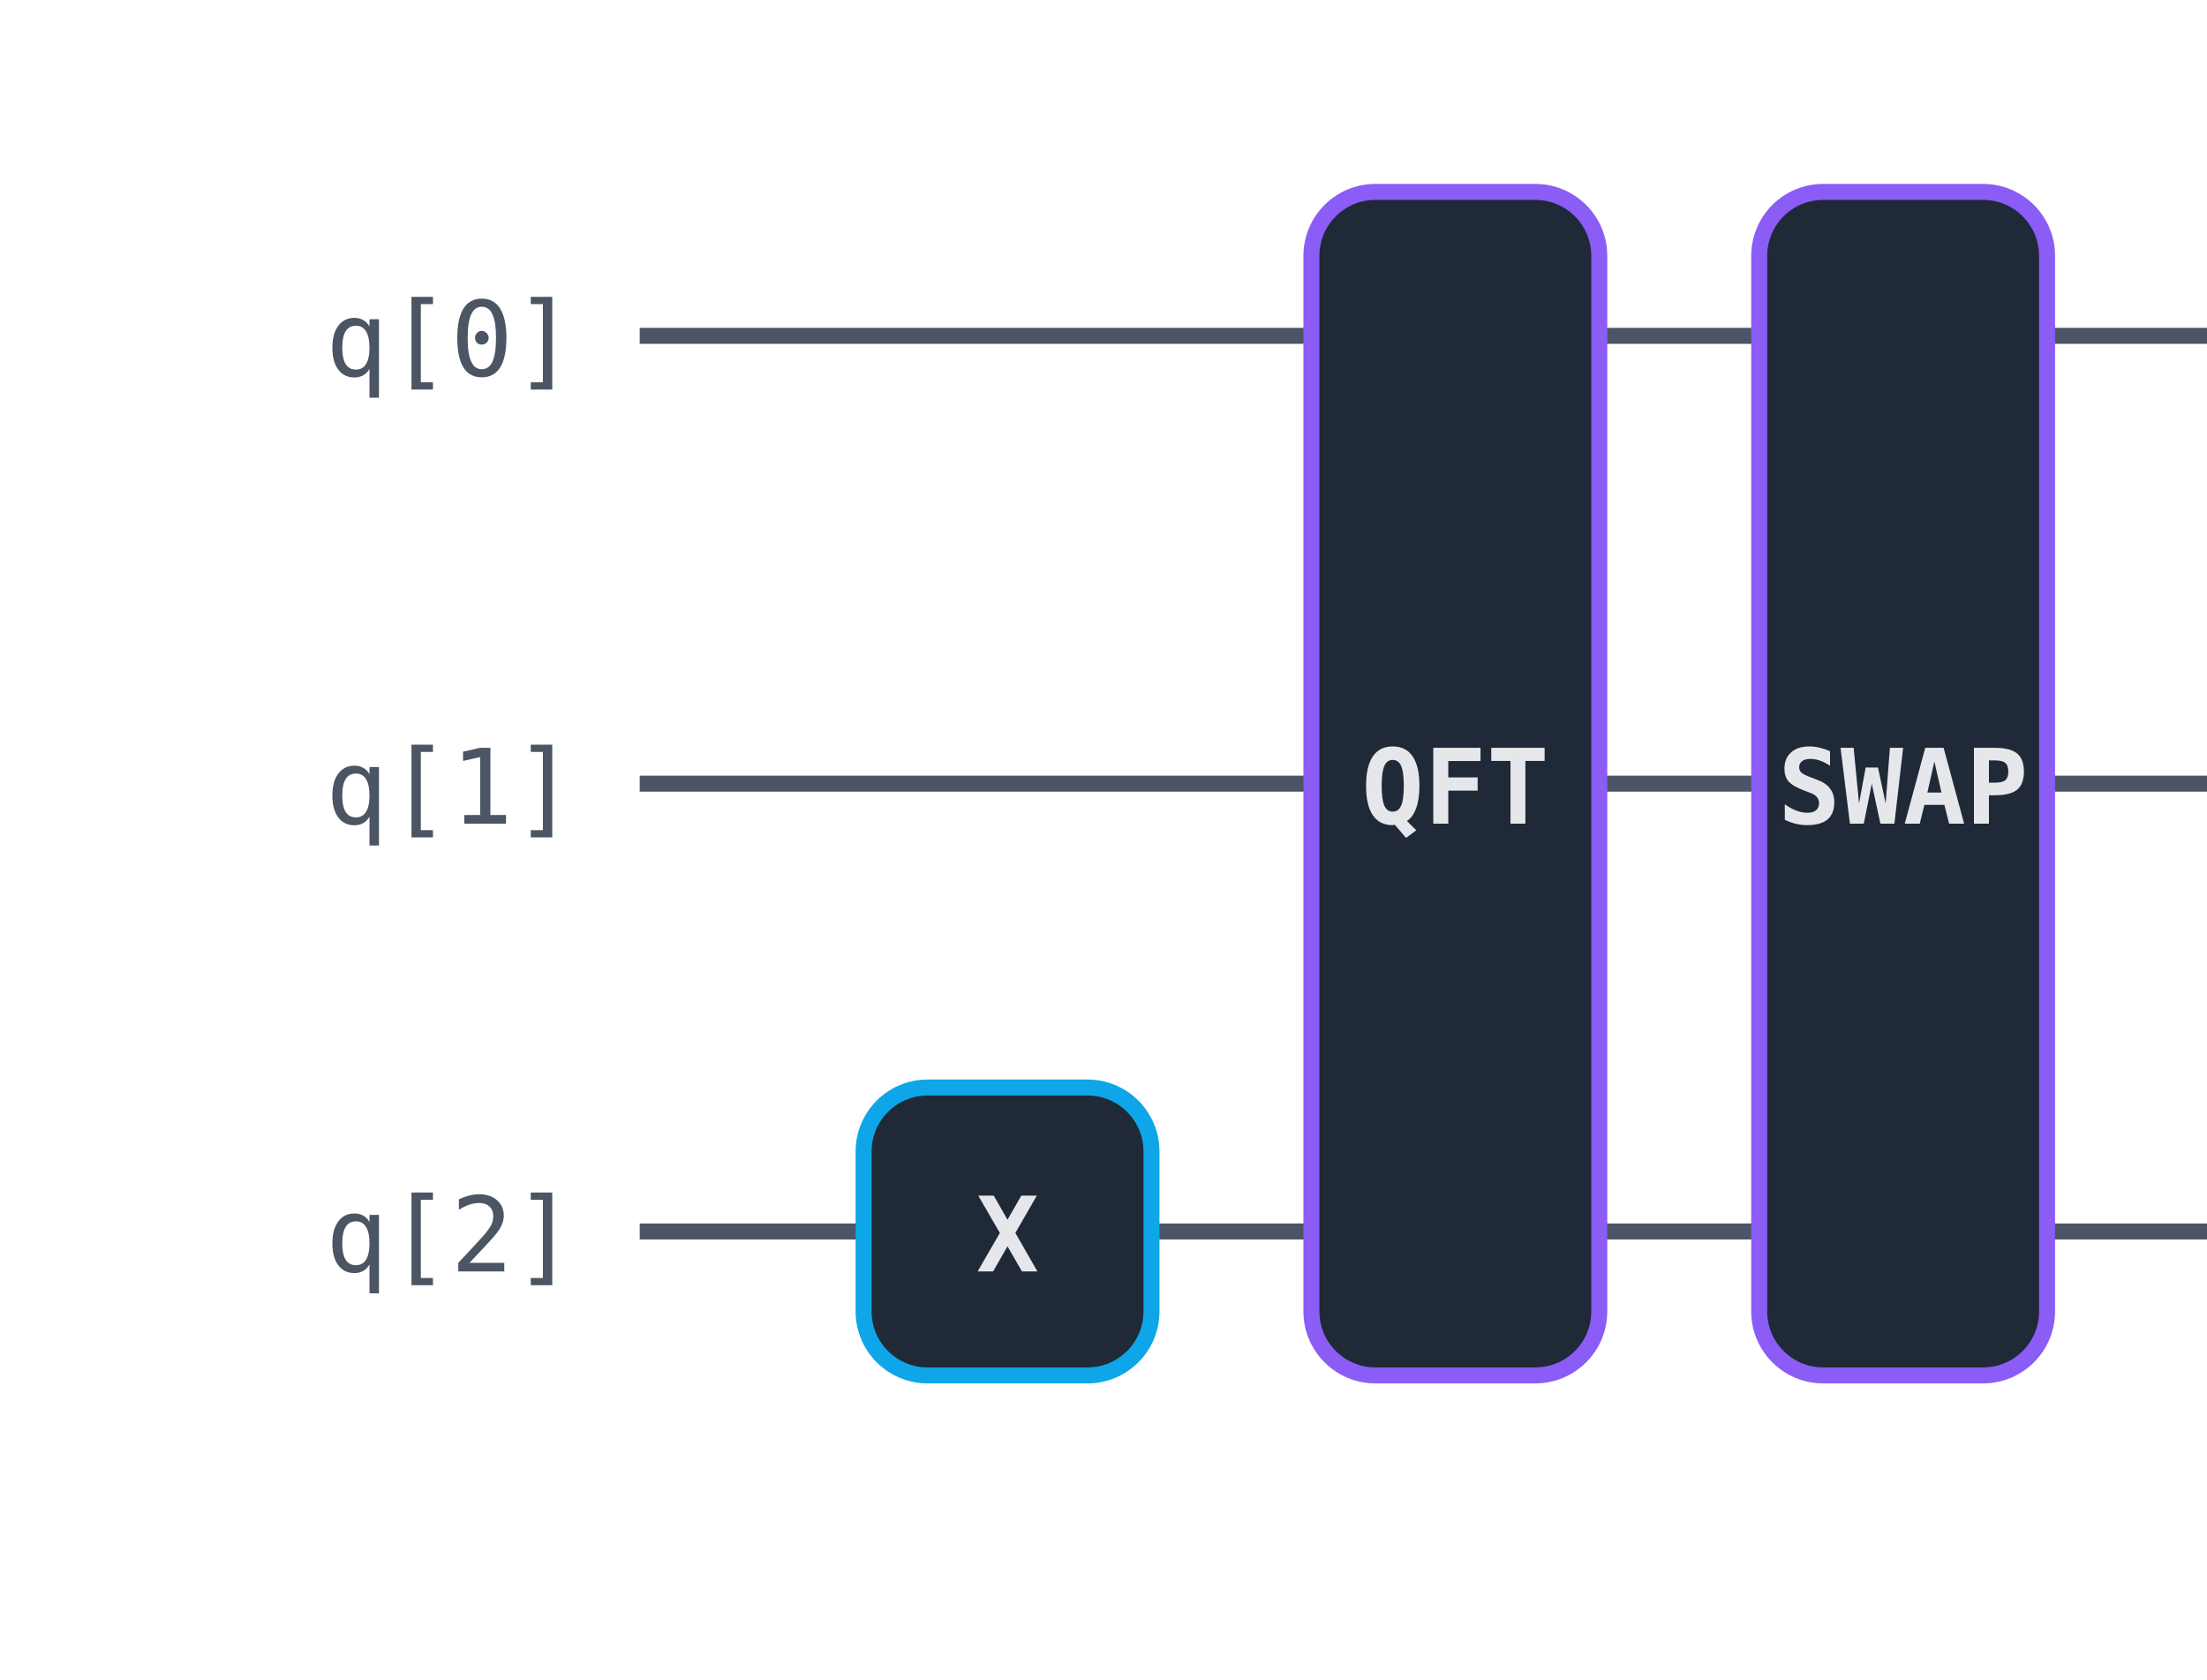
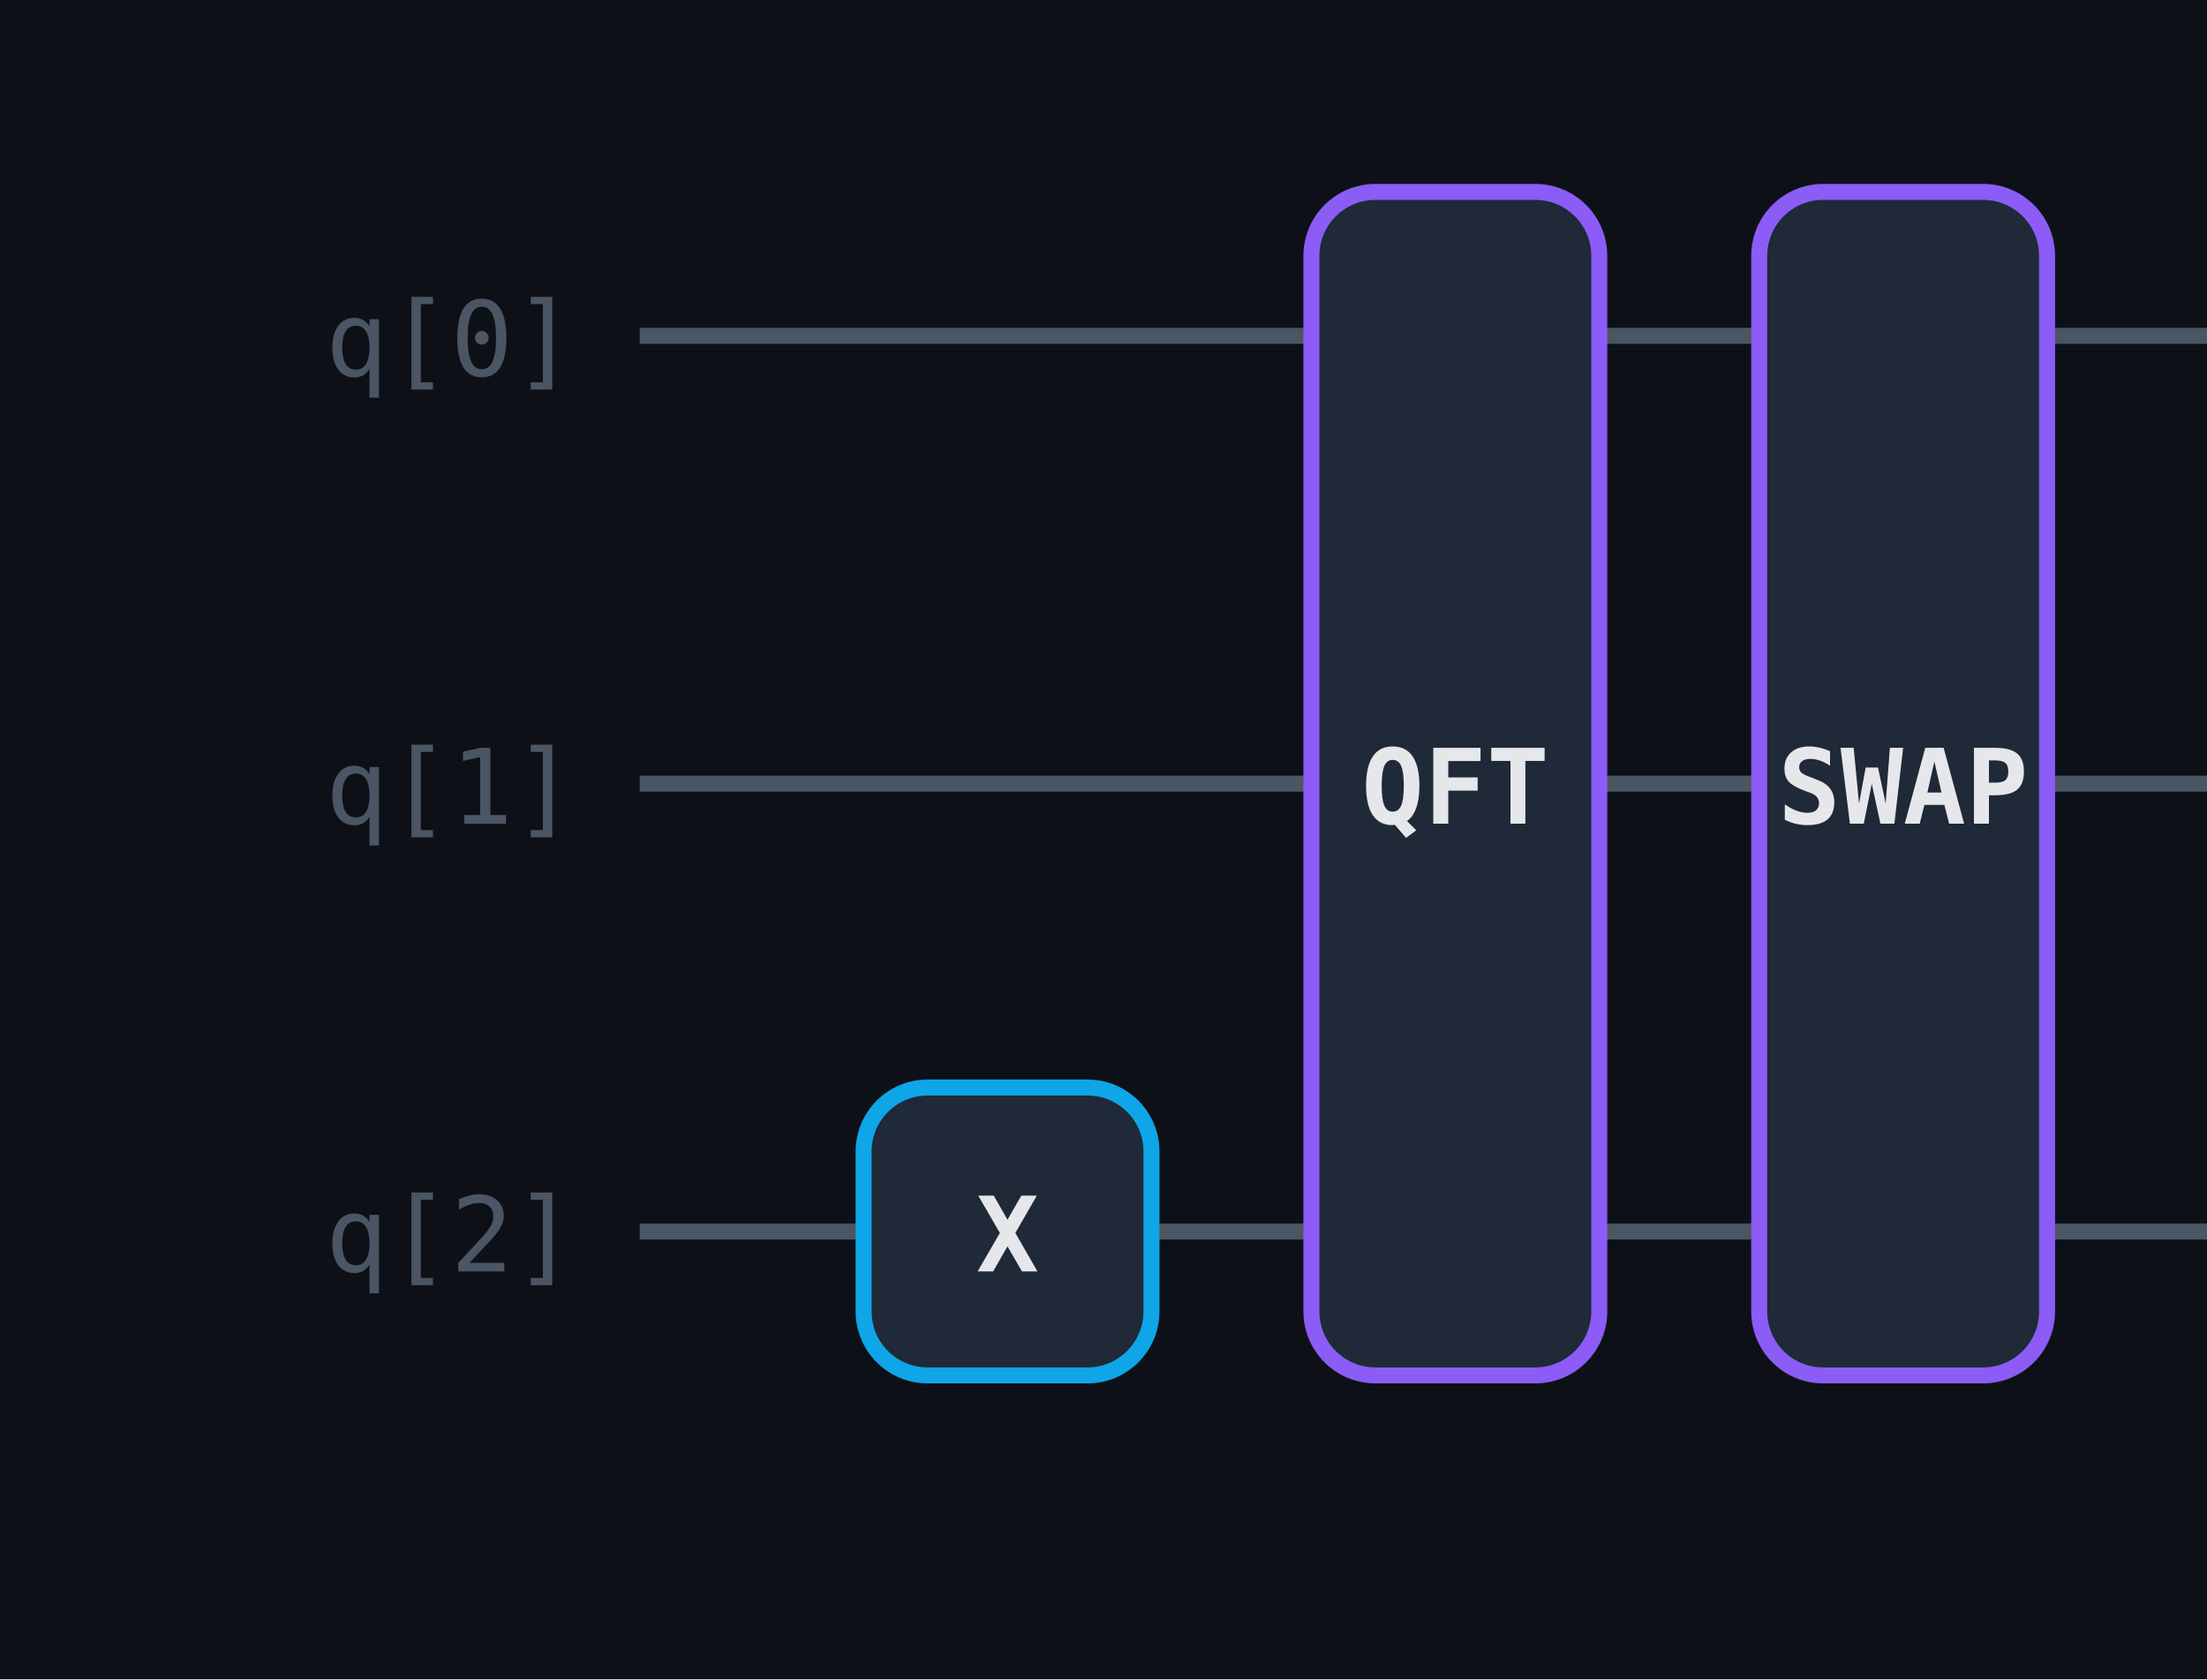
<svg xmlns="http://www.w3.org/2000/svg" viewBox="0 0 276 210" width="276" height="210">
+   <rect x="0" y="0" width="276" height="210" fill="#0d1117" />
  <style>.gate-label { font-family: ui-monospace, monospace; font-size: 13px; font-weight: 600; }.wire-label { font-family: ui-monospace, monospace; font-size: 13px; font-weight: 500; }</style>
  <line x1="80" y1="42" x2="276" y2="42" stroke="#4b5563" stroke-width="2" />
  <text x="72" y="47" text-anchor="end" fill="#4b5563" class="wire-label">q[0]</text>
  <line x1="80" y1="98" x2="276" y2="98" stroke="#4b5563" stroke-width="2" />
  <text x="72" y="103" text-anchor="end" fill="#4b5563" class="wire-label">q[1]</text>
  <line x1="80" y1="154" x2="276" y2="154" stroke="#4b5563" stroke-width="2" />
  <text x="72" y="159" text-anchor="end" fill="#4b5563" class="wire-label">q[2]</text>
  <rect x="108" y="136" width="36" height="36" rx="8" fill="#1f2937" stroke="#0ea5e9" stroke-width="2" />
  <text x="126" y="159" text-anchor="middle" fill="#e5e7eb" class="gate-label">X</text>
  <rect x="164" y="24" width="36" height="148" rx="8" fill="#1f2937" stroke="#8b5cf6" stroke-width="2" />
  <text x="182" y="103" text-anchor="middle" fill="#e5e7eb" class="gate-label">QFT</text>
  <rect x="220" y="24" width="36" height="148" rx="8" fill="#1f2937" stroke="#8b5cf6" stroke-width="2" />
  <text x="238" y="103" text-anchor="middle" fill="#e5e7eb" class="gate-label">SWAP</text>
</svg>
